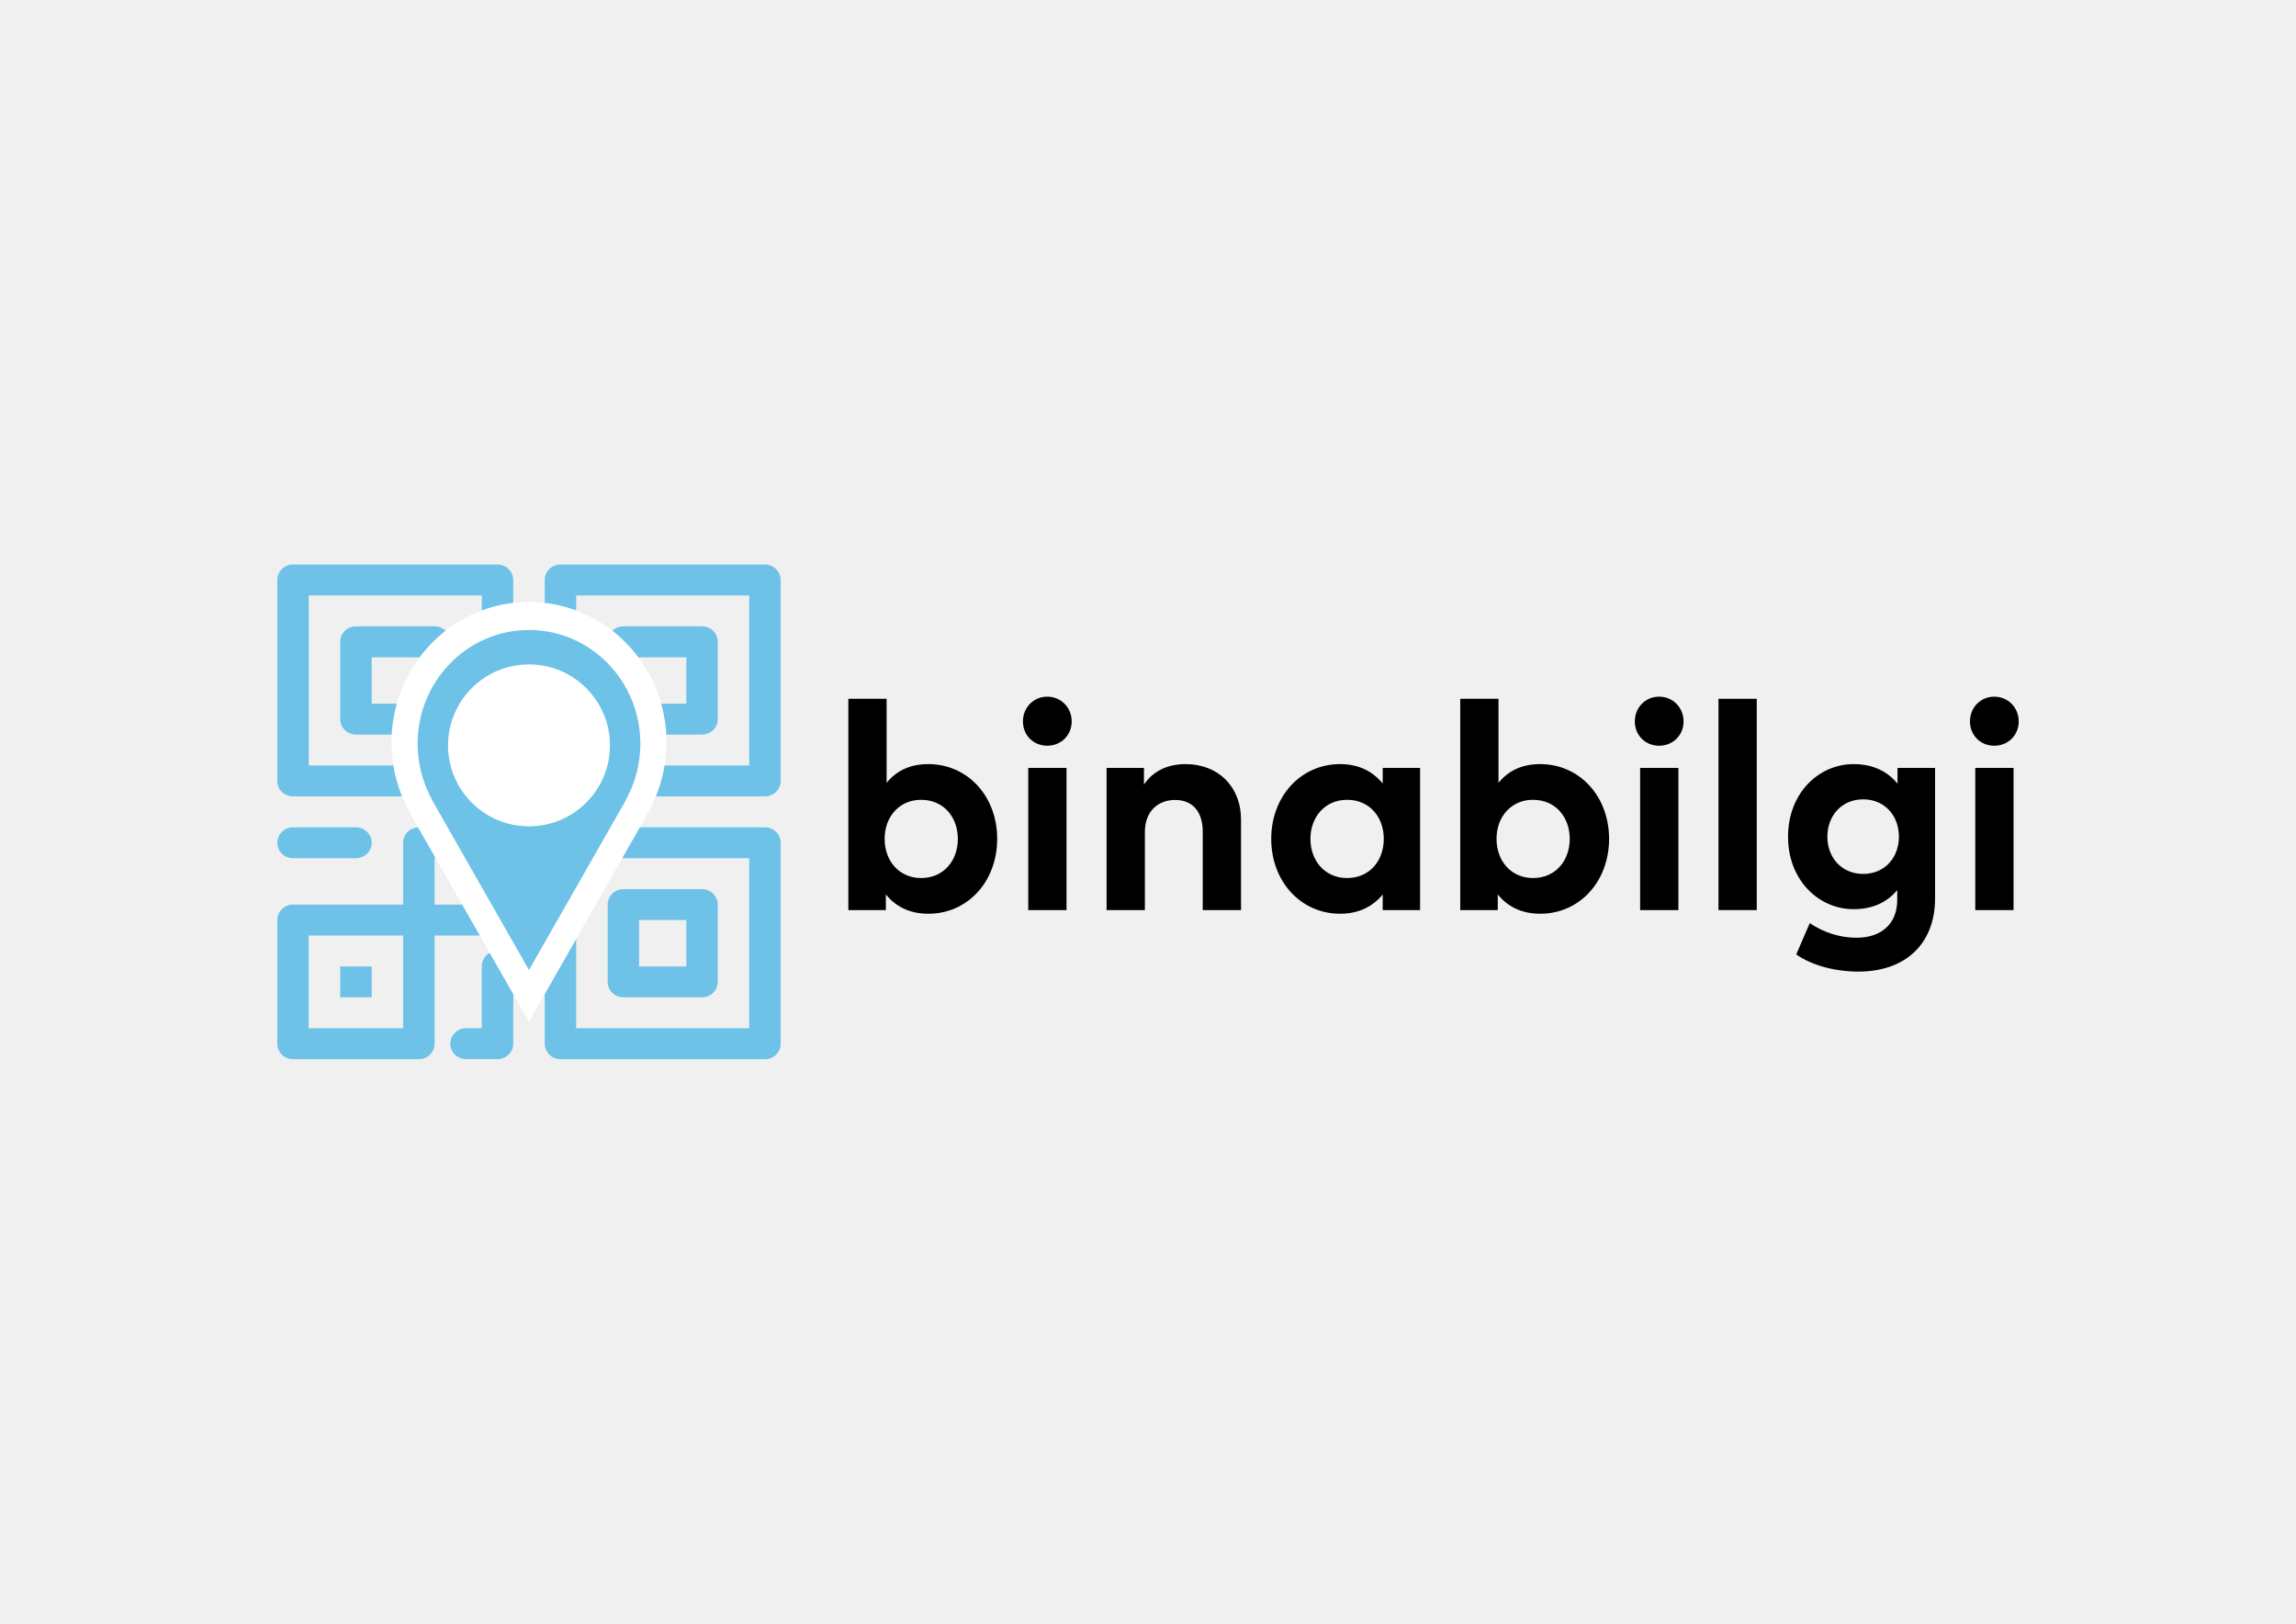
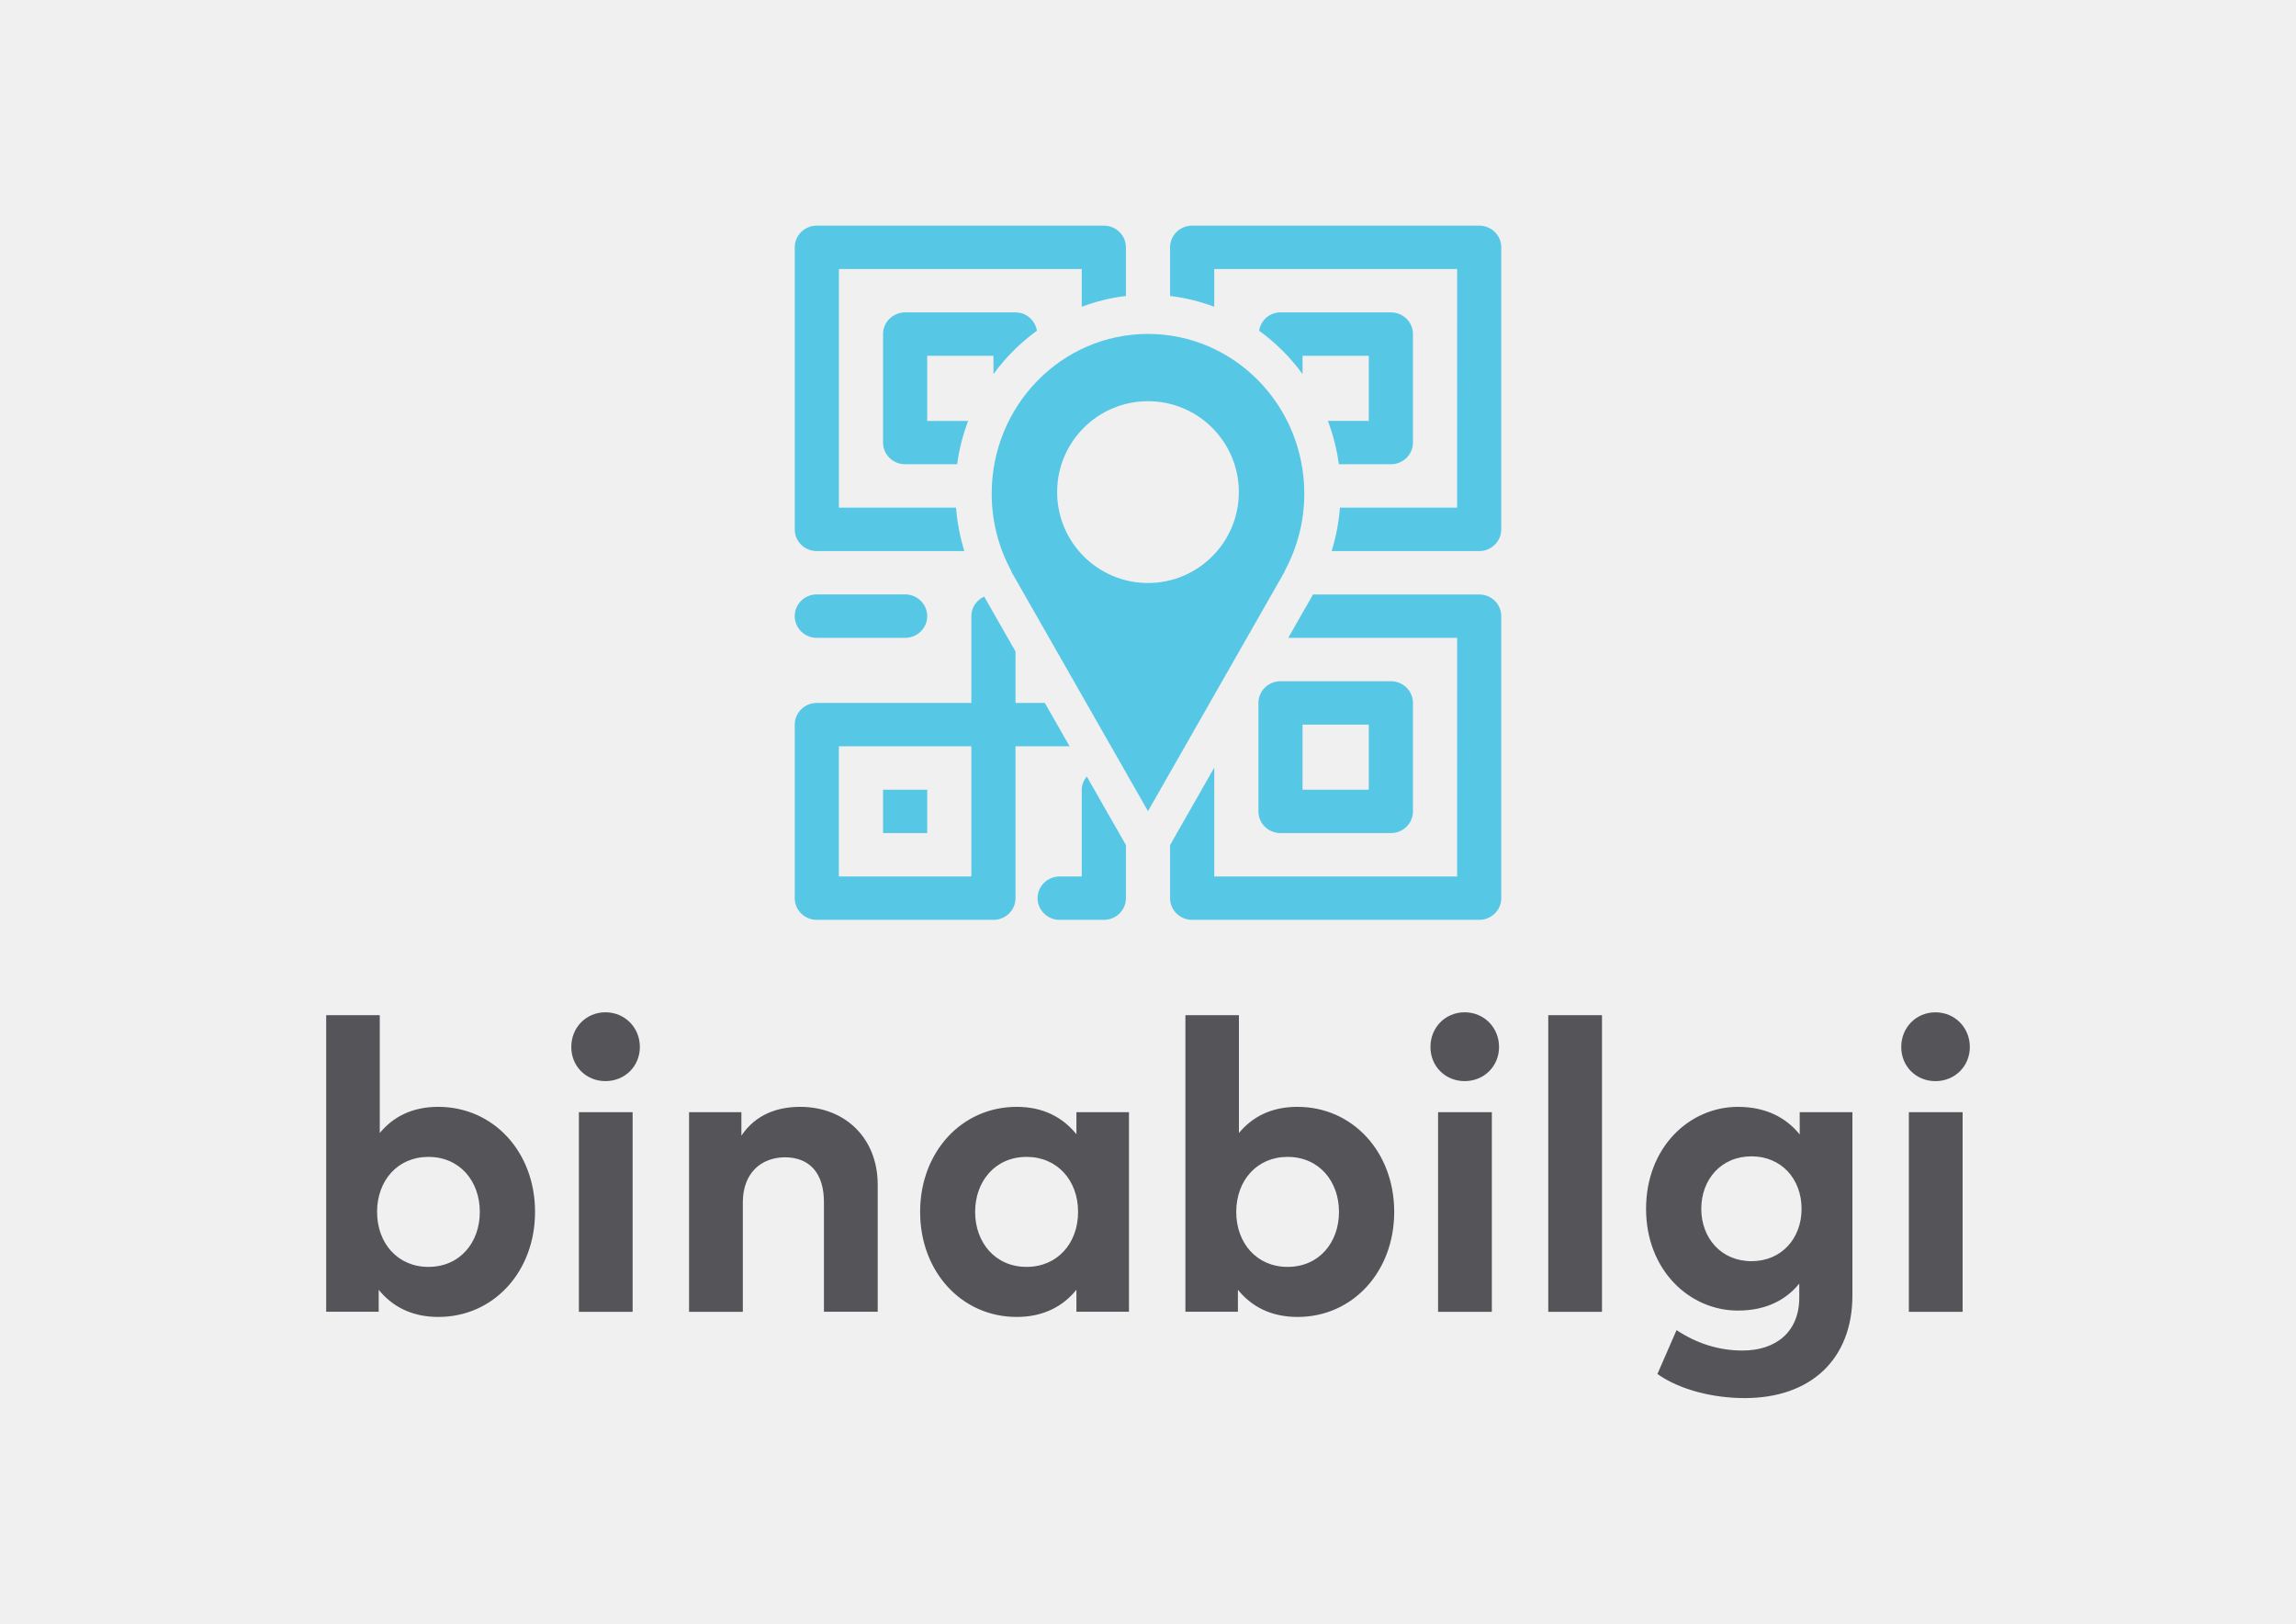
- <svg xmlns="http://www.w3.org/2000/svg" xmlns:xlink="http://www.w3.org/1999/xlink" width="297mm" height="210mm" viewBox="0 0 297 210" version="1.1" id="svg5" xml:space="preserve">
+ <svg xmlns="http://www.w3.org/2000/svg" width="297mm" height="210mm" viewBox="0 0 297 210" version="1.1" id="svg5" xml:space="preserve">
  <defs id="defs2">
    <g id="g256">
      <symbol overflow="visible" id="glyph0-0">
        <path style="stroke:none" d="M 2.062,0 H 15.766 V -21.125 H 2.062 Z M 5.266,-3.203 V -17.938 h 7.312 v 14.734 z m 0,0" id="path214" />
      </symbol>
      <symbol overflow="visible" id="glyph0-1">
        <path style="stroke:none" d="M 10.281,-15.016 C 8.312,-15.016 6.938,-14.25 6,-13.094 v -8.641 H 2.062 V 0 H 5.922 V -1.609 C 6.875,-0.438 8.266,0.375 10.297,0.375 c 4.031,0 7.078,-3.297 7.078,-7.703 0,-4.391 -3.047,-7.688 -7.094,-7.688 z m -0.734,3.672 c 2.328,0 3.781,1.797 3.781,4.016 0,2.234 -1.453,4.031 -3.781,4.031 -2.219,0 -3.75,-1.719 -3.75,-4.031 0,-2.297 1.531,-4.016 3.75,-4.016 z m 0,0" id="path217" />
      </symbol>
      <symbol overflow="visible" id="glyph0-2">
        <path style="stroke:none" d="M 6,-14.625 H 2.062 V 0 H 6 Z m -1.984,-7.328 c -1.422,0 -2.5,1.125 -2.5,2.547 0,1.422 1.078,2.5 2.5,2.5 1.422,0 2.516,-1.078 2.516,-2.5 0,-1.422 -1.094,-2.547 -2.516,-2.547 z m 0,0" id="path220" />
      </symbol>
      <symbol overflow="visible" id="glyph0-3">
        <path style="stroke:none" d="m 10.203,-15.016 c -1.656,0 -3.266,0.562 -4.297,2.109 V -14.625 H 2.062 V 0 H 6 v -8.016 c 0,-2.203 1.406,-3.312 3.109,-3.312 1.781,0 2.844,1.172 2.844,3.281 V 0 h 3.938 v -9.312 c 0,-3.391 -2.359,-5.703 -5.688,-5.703 z m 0,0" id="path223" />
      </symbol>
      <symbol overflow="visible" id="glyph0-4">
        <path style="stroke:none" d="M 16.469,-14.625 H 12.625 v 1.609 c -0.969,-1.188 -2.375,-2 -4.391,-2 -4.016,0 -7.078,3.297 -7.078,7.688 0,4.406 3.062,7.703 7.078,7.703 2.016,0 3.438,-0.812 4.391,-1.984 V 0 h 3.844 z m -7.5,3.281 c 2.25,0 3.766,1.719 3.766,4.016 0,2.312 -1.516,4.031 -3.766,4.031 -2.312,0 -3.781,-1.797 -3.781,-4.031 0,-2.219 1.469,-4.016 3.781,-4.016 z m 0,0" id="path226" />
      </symbol>
      <symbol overflow="visible" id="glyph0-5">
        <path style="stroke:none" d="M 6,-21.734 H 2.062 V 0 H 6 Z m 0,0" id="path229" />
      </symbol>
      <symbol overflow="visible" id="glyph0-6">
        <path style="stroke:none" d="m 7.891,-15.016 c -3.562,0 -6.734,2.969 -6.734,7.469 0,4.484 3.172,7.453 6.734,7.453 2.031,0 3.5,-0.75 4.5,-1.969 v 1.016 c 0,2.531 -1.719,3.891 -4.172,3.891 -1.75,0 -3.359,-0.531 -4.828,-1.5 L 2,4.562 c 1.641,1.156 4.078,1.766 6.391,1.766 4.828,0 7.891,-2.844 7.891,-7.531 V -14.625 H 12.422 V -13 c -1,-1.234 -2.484,-2.016 -4.531,-2.016 z m 1,3.625 c 2.188,0 3.672,1.656 3.672,3.844 0,2.172 -1.484,3.828 -3.672,3.828 -2.25,0 -3.688,-1.719 -3.688,-3.828 0,-2.125 1.438,-3.844 3.688,-3.844 z m 0,0" id="path232" />
      </symbol>
      <symbol overflow="visible" id="glyph1-0">
        <path style="stroke:none" d="M 1.031,0 H 7.891 V -10.562 H 1.031 Z m 1.609,-1.594 v -7.375 H 6.281 v 7.375 z m 0,0" id="path235" />
      </symbol>
      <symbol overflow="visible" id="glyph1-1">
        <path style="stroke:none" d="M 5.141,-7.516 C 4.156,-7.516 3.469,-7.125 3,-6.547 V -10.875 H 1.031 V 0 h 1.922 v -0.812 c 0.484,0.594 1.188,1 2.188,1 2.016,0 3.547,-1.656 3.547,-3.844 0,-2.203 -1.531,-3.859 -3.547,-3.859 z m -0.359,1.844 c 1.156,0 1.875,0.891 1.875,2.016 0,1.109 -0.719,2.016 -1.875,2.016 -1.125,0 -1.891,-0.859 -1.891,-2.016 0,-1.156 0.766,-2.016 1.891,-2.016 z m 0,0" id="path238" />
      </symbol>
      <symbol overflow="visible" id="glyph1-2">
        <path style="stroke:none" d="M 3,-7.312 H 1.031 V 0 H 3 Z m -1,-3.656 c -0.703,0 -1.25,0.547 -1.25,1.266 0,0.703 0.547,1.25 1.25,1.25 0.719,0 1.266,-0.547 1.266,-1.25 0,-0.719 -0.547,-1.266 -1.266,-1.266 z m 0,0" id="path241" />
      </symbol>
      <symbol overflow="visible" id="glyph1-3">
        <path style="stroke:none" d="m 5.109,-7.516 c -0.844,0 -1.641,0.281 -2.156,1.062 V -7.312 H 1.031 V 0 H 3 v -4 c 0,-1.109 0.703,-1.656 1.547,-1.656 0.906,0 1.438,0.578 1.438,1.641 V 0 h 1.969 v -4.656 c 0,-1.703 -1.188,-2.859 -2.844,-2.859 z m 0,0" id="path244" />
      </symbol>
      <symbol overflow="visible" id="glyph1-4">
        <path style="stroke:none" d="M 8.234,-7.312 H 6.312 V -6.5 C 5.828,-7.109 5.125,-7.516 4.125,-7.516 c -2.016,0 -3.547,1.656 -3.547,3.859 0,2.188 1.531,3.844 3.547,3.844 1,0 1.703,-0.406 2.188,-1 V 0 h 1.922 z m -3.75,1.641 c 1.125,0 1.891,0.859 1.891,2.016 0,1.156 -0.766,2.016 -1.891,2.016 -1.156,0 -1.891,-0.906 -1.891,-2.016 0,-1.125 0.734,-2.016 1.891,-2.016 z m 0,0" id="path247" />
      </symbol>
      <symbol overflow="visible" id="glyph1-5">
        <path style="stroke:none" d="M 3,-10.875 H 1.031 V 0 H 3 Z m 0,0" id="path250" />
      </symbol>
      <symbol overflow="visible" id="glyph1-6">
        <path style="stroke:none" d="m 3.953,-7.516 c -1.781,0 -3.375,1.5 -3.375,3.734 0,2.25 1.594,3.734 3.375,3.734 1,0 1.75,-0.375 2.25,-0.984 v 0.516 c 0,1.25 -0.875,1.938 -2.094,1.938 -0.875,0 -1.672,-0.266 -2.406,-0.75 L 1,2.281 c 0.812,0.578 2.047,0.875 3.203,0.875 2.406,0 3.938,-1.406 3.938,-3.766 V -7.312 H 6.219 V -6.5 c -0.5,-0.609 -1.25,-1.016 -2.266,-1.016 z m 0.484,1.812 c 1.109,0 1.844,0.828 1.844,1.922 0,1.094 -0.734,1.922 -1.844,1.922 -1.109,0 -1.828,-0.859 -1.828,-1.922 0,-1.062 0.719,-1.922 1.828,-1.922 z m 0,0" id="path253" />
      </symbol>
    </g>
  </defs>
  <g id="layer1">
-     <g style="fill:#000000;fill-opacity:1" id="g330" transform="matrix(1.257374,0,0,1.257374,-646.679,-203.3414)">
-       <use xlink:href="#glyph0-1" x="599.522" y="255.331" id="use312" />
-       <use xlink:href="#glyph0-2" x="618.03" y="255.331" id="use314" />
-       <use xlink:href="#glyph0-3" x="626.091" y="255.331" id="use316" />
-       <use xlink:href="#glyph0-4" x="643.934" y="255.331" id="use318" />
-       <use xlink:href="#glyph0-1" x="662.472" y="255.331" id="use320" />
-       <use xlink:href="#glyph0-2" x="680.979" y="255.331" id="use322" />
-       <use xlink:href="#glyph0-5" x="689.04" y="255.331" id="use324" />
-       <use xlink:href="#glyph0-6" x="697.101" y="255.331" id="use326" />
-       <use xlink:href="#glyph0-2" x="715.458" y="255.331" id="use328" />
+     <g id="g452" transform="matrix(1.764737,0,0,1.764737,-604.0819,-718.0396)">
+       <path style="fill:#545459;fill-opacity:1;fill-rule:nonzero;stroke:none" d="m 374.428,488 c -1.961,0 -3.336,0.77 -4.285,1.918 v -8.637 h -3.926 v 21.738 h 3.848 v -1.613 c 0.953,1.176 2.355,1.992 4.379,1.992 4.031,0 7.082,-3.305 7.082,-7.699 0,-4.395 -3.051,-7.699 -7.098,-7.699 m -0.723,3.668 c 2.324,0 3.773,1.797 3.773,4.031 0,2.234 -1.449,4.031 -3.773,4.031 -2.234,0 -3.758,-1.723 -3.758,-4.031 0,-2.309 1.523,-4.031 3.758,-4.031 m 14.973,-3.277 h -3.938 v 14.629 h 3.938 z m -1.992,-7.32 c -1.418,0 -2.504,1.117 -2.504,2.539 0,1.418 1.086,2.504 2.504,2.504 1.422,0 2.523,-1.086 2.523,-2.504 0,-1.422 -1.102,-2.539 -2.523,-2.539 m 14.266,6.93 c -1.66,0 -3.262,0.559 -4.301,2.113 v -1.723 h -3.836 v 14.629 h 3.941 v -8.016 c 0,-2.203 1.402,-3.305 3.094,-3.305 1.797,0 2.852,1.164 2.852,3.273 v 8.047 h 3.941 v -9.312 c 0,-3.398 -2.371,-5.707 -5.691,-5.707 m 24.109,0.391 h -3.852 v 1.617 c -0.965,-1.191 -2.371,-2.008 -4.379,-2.008 -4.027,0 -7.078,3.305 -7.078,7.699 0,4.395 3.051,7.699 7.078,7.699 2.008,0 3.43,-0.816 4.379,-1.992 v 1.613 h 3.852 z m -7.504,3.277 c 2.25,0 3.773,1.723 3.773,4.031 0,2.309 -1.523,4.031 -3.773,4.031 -2.309,0 -3.773,-1.797 -3.773,-4.031 0,-2.234 1.465,-4.031 3.773,-4.031 m 19.852,-3.668 c -1.965,0 -3.336,0.77 -4.289,1.918 v -8.637 h -3.922 v 21.738 h 3.848 v -1.613 c 0.949,1.176 2.355,1.992 4.379,1.992 4.027,0 7.078,-3.305 7.078,-7.699 0,-4.395 -3.051,-7.699 -7.094,-7.699 m -0.727,3.668 c 2.324,0 3.773,1.797 3.773,4.031 0,2.234 -1.449,4.031 -3.773,4.031 -2.234,0 -3.758,-1.723 -3.758,-4.031 0,-2.309 1.523,-4.031 3.758,-4.031 m 14.977,-3.277 h -3.941 v 14.629 h 3.941 z m -1.992,-7.32 c -1.422,0 -2.508,1.117 -2.508,2.539 0,1.418 1.086,2.504 2.508,2.504 1.418,0 2.52,-1.086 2.52,-2.504 0,-1.422 -1.102,-2.539 -2.52,-2.539 m 10.066,0.211 h -3.938 v 21.738 h 3.938 z m 9.965,6.719 c -3.562,0 -6.734,2.973 -6.734,7.473 0,4.484 3.172,7.457 6.734,7.457 2.023,0 3.5,-0.754 4.496,-1.977 v 1.027 c 0,2.52 -1.719,3.879 -4.164,3.879 -1.75,0 -3.367,-0.527 -4.832,-1.496 l -1.402,3.215 c 1.645,1.164 4.09,1.766 6.398,1.766 4.832,0 7.895,-2.836 7.895,-7.531 v -13.422 h -3.863 v 1.633 c -0.996,-1.238 -2.488,-2.023 -4.527,-2.023 m 0.996,3.625 c 2.188,0 3.668,1.66 3.668,3.848 0,2.176 -1.48,3.836 -3.668,3.836 -2.25,0 -3.684,-1.723 -3.684,-3.836 0,-2.129 1.434,-3.848 3.684,-3.848 m 15.473,-3.234 h -3.941 v 14.629 h 3.941 z m -1.992,-7.32 c -1.422,0 -2.508,1.117 -2.508,2.539 0,1.418 1.086,2.504 2.508,2.504 1.418,0 2.52,-1.086 2.52,-2.504 0,-1.422 -1.102,-2.539 -2.52,-2.539" id="path241-3" />
+       <path style="fill:#57c7e6;fill-opacity:1;fill-rule:nonzero;stroke:none" d="m 452.35,472.707 v -20.668 c 0,-0.883 -0.727,-1.59 -1.617,-1.59 H 438.553 l -1.816,3.18 h 12.379 l -0.004,17.488 h -17.801 v -7.977 l -3.238,5.676 v 3.891 c 0,0.879 0.727,1.59 1.621,1.59 h 21.039 c 0.891,0 1.617,-0.711 1.617,-1.59 m 0,-27.031 v -20.668 c 0,-0.879 -0.727,-1.59 -1.617,-1.59 h -21.039 c -0.895,0 -1.621,0.711 -1.621,1.59 v 3.566 c 1.129,0.129 2.207,0.406 3.238,0.789 v -2.766 h 17.805 l -0.004,17.488 h -8.586 c -0.09,1.102 -0.293,2.164 -0.609,3.184 h 10.816 c 0.891,0 1.617,-0.711 1.617,-1.594 m -9.711,-12.719 v 4.773 h -2.996 c 0.379,1.008 0.652,2.07 0.805,3.176 h 3.812 c 0.891,0 1.617,-0.711 1.617,-1.59 v -7.949 c 0,-0.879 -0.723,-1.59 -1.617,-1.59 h -8.094 c -0.805,0 -1.441,0.586 -1.566,1.344 1.219,0.879 2.289,1.953 3.184,3.176 v -1.34 z m -6.473,23.852 c -0.891,0 -1.617,0.711 -1.617,1.59 v 7.949 c 0,0.879 0.723,1.59 1.617,1.59 h 8.094 c 0.891,0 1.617,-0.711 1.617,-1.59 v -7.949 c 0,-0.879 -0.723,-1.59 -1.617,-1.59 z m 1.617,3.18 h 4.855 v 4.77 h -4.855 z m -11.328,-28.633 c -6.328,0 -11.457,5.242 -11.457,11.707 0,2.066 0.531,4.008 1.453,5.695 h -0.023 l 10.027,17.574 10.027,-17.574 h -0.023 c 0.922,-1.688 1.453,-3.629 1.453,-5.695 0,-6.465 -5.129,-11.707 -11.457,-11.707 m 6.66,11.59 c 0,3.68 -2.98,6.664 -6.66,6.664 -3.68,0 -6.66,-2.984 -6.66,-6.664 0,-3.676 2.98,-6.66 6.66,-6.66 3.68,0 6.66,2.984 6.66,6.66 M 421.6,429.363 c 1.031,-0.383 2.109,-0.66 3.238,-0.789 v -3.566 c 0,-0.879 -0.727,-1.59 -1.621,-1.59 h -21.039 c -0.891,0 -1.617,0.711 -1.617,1.59 v 20.668 c 0,0.883 0.723,1.594 1.617,1.594 h 10.816 c -0.316,-1.02 -0.52,-2.082 -0.609,-3.184 h -8.586 v -17.488 h 17.801 z m -21.039,22.676 c 0,0.879 0.727,1.59 1.617,1.59 h 6.473 c 0.895,0 1.621,-0.711 1.621,-1.59 0,-0.883 -0.727,-1.594 -1.621,-1.594 h -6.473 c -0.895,0 -1.617,0.711 -1.617,1.594 m 9.711,-14.309 v -4.773 h 4.855 v 1.34 c 0.895,-1.223 1.965,-2.297 3.188,-3.176 -0.129,-0.758 -0.766,-1.344 -1.57,-1.344 h -8.09 c -0.895,0 -1.621,0.711 -1.621,1.59 v 7.949 c 0,0.879 0.727,1.59 1.621,1.59 h 3.812 c 0.148,-1.105 0.422,-2.168 0.805,-3.176 z m -9.711,22.258 v 12.719 c 0,0.879 0.723,1.59 1.617,1.59 h 12.949 c 0.895,0 1.617,-0.711 1.617,-1.59 v -11.129 h 3.965 l -1.816,-3.18 h -2.148 v -3.77 l -2.297,-4.023 c -0.551,0.254 -0.941,0.793 -0.941,1.434 v 6.359 h -11.328 c -0.891,0 -1.617,0.711 -1.617,1.59 m 3.234,1.586 h 9.711 v 9.543 h -9.711 z m 3.238,6.363 h 3.238 v -3.18 h -3.238 z m 11.328,4.77 c 0,0.879 0.727,1.59 1.621,1.59 h 3.234 c 0.895,0 1.621,-0.711 1.621,-1.59 v -3.891 l -2.871,-5.031 c -0.219,0.273 -0.367,0.598 -0.367,0.973 v 6.359 h -1.617 c -0.895,0 -1.621,0.711 -1.621,1.59" id="path247-6" />
    </g>
-     <path style="fill:#6ec2e8;fill-opacity:1;fill-rule:nonzero;stroke:none;stroke-width:1.257" d="M 64.356,73.011 H 37.902 c -1.125,0 -2.033,0.894 -2.033,2.004 v 25.987 c 0,1.105 0.909,1.999 2.033,1.999 h 26.454 c 1.125,0 2.038,-0.894 2.038,-1.999 V 75.015 c 0,-1.11 -0.914,-2.004 -2.038,-2.004 m -2.033,25.992 H 39.94 V 77.014 H 62.323 Z M 46.041,95.005 h 10.177 c 1.125,0 2.033,-0.894 2.033,-1.999 v -9.995 c 0,-1.11 -0.909,-2.004 -2.033,-2.004 H 46.041 c -1.12,0 -2.033,0.894 -2.033,2.004 v 9.995 c 0,1.105 0.914,1.999 2.033,1.999 m 2.038,-9.995 h 6.105 v 5.997 H 48.079 Z M 98.953,73.011 H 72.495 c -1.12,0 -2.033,0.894 -2.033,2.004 v 25.987 c 0,1.105 0.914,1.999 2.033,1.999 H 98.953 c 1.12,0 2.033,-0.894 2.033,-1.999 V 75.015 c 0,-1.11 -0.914,-2.004 -2.033,-2.004 m -2.038,25.992 H 74.533 V 77.014 H 96.915 Z M 80.638,95.005 h 10.177 c 1.12,0 2.033,-0.894 2.033,-1.999 v -9.995 c 0,-1.11 -0.914,-2.004 -2.033,-2.004 H 80.638 c -1.125,0 -2.033,0.894 -2.033,2.004 v 9.995 c 0,1.105 0.909,1.999 2.033,1.999 m 2.033,-9.995 h 6.105 v 5.997 H 82.671 Z M 98.953,106.999 H 72.495 c -1.12,0 -2.033,0.894 -2.033,1.999 v 25.992 c 0,1.105 0.914,1.999 2.033,1.999 H 98.953 c 1.12,0 2.033,-0.894 2.033,-1.999 v -25.992 c 0,-1.105 -0.914,-1.999 -2.033,-1.999 z m -2.038,25.987 H 74.533 V 110.997 H 96.915 Z m -16.277,-3.998 h 10.177 c 1.12,0 2.033,-0.894 2.033,-1.999 v -9.995 c 0,-1.105 -0.914,-1.999 -2.033,-1.999 H 80.638 c -1.125,0 -2.033,0.894 -2.033,1.999 v 9.995 c 0,1.105 0.909,1.999 2.033,1.999 m 2.033,-9.995 h 6.105 v 5.997 H 82.671 Z M 64.356,106.999 H 54.184 c -1.125,0 -2.038,0.894 -2.038,1.999 v 7.996 H 37.902 c -1.125,0 -2.033,0.894 -2.033,1.999 v 15.997 c 0,1.105 0.909,1.999 2.033,1.999 H 54.184 c 1.12,0 2.033,-0.894 2.033,-1.999 v -13.998 h 8.139 c 1.125,0 2.038,-0.889 2.038,-1.999 v -9.995 c 0,-1.105 -0.914,-1.999 -2.038,-1.999 M 52.146,132.986 H 39.935 V 120.992 H 52.146 Z m 10.177,-15.992 h -6.105 v -5.997 h 6.105 z m -26.454,-7.996 c 0,-1.105 0.909,-1.999 2.033,-1.999 h 8.139 c 1.125,0 2.038,0.894 2.038,1.999 0,1.105 -0.914,1.999 -2.038,1.999 h -8.139 c -1.125,0 -2.033,-0.894 -2.033,-1.999 m 12.21,19.99 h -4.072 v -3.998 h 4.072 z m 18.315,-3.998 v 9.995 c 0,1.105 -0.914,1.999 -2.038,1.999 h -4.072 c -1.12,0 -2.033,-0.894 -2.033,-1.999 0,-1.105 0.914,-1.999 2.033,-1.999 h 2.038 v -7.996 c 0,-1.105 0.909,-1.999 2.033,-1.999 1.125,0 2.038,0.894 2.038,1.999 z m 0,0" id="path356" />
-     <path style="fill:#ffffff;fill-opacity:1;fill-rule:nonzero;stroke:none;stroke-width:1.257" d="m 86.213,96.022 c 0,-10.034 -7.962,-18.168 -17.785,-18.168 -9.823,0 -17.785,8.134 -17.785,18.168 0,3.212 0.825,6.228 2.254,8.846 h -0.036 l 15.565,27.279 15.56,-27.279 h -0.036 c 1.434,-2.618 2.259,-5.634 2.259,-8.846" id="path358" />
-     <path style="fill:#6ec2e8;fill-opacity:1;fill-rule:nonzero;stroke:none;stroke-width:1.257" d="m 82.834,96.193 c 0,-8.124 -6.449,-14.715 -14.406,-14.715 -7.957,0 -14.406,6.591 -14.406,14.715 0,2.603 0.668,5.044 1.827,7.166 h -0.029 l 12.608,22.097 12.608,-22.097 h -0.029 c 1.159,-2.122 1.827,-4.563 1.827,-7.166" id="path360" />
-     <path style="fill:#ffffff;fill-opacity:1;fill-rule:nonzero;stroke:none;stroke-width:1.257" d="m 68.428,106.871 c 5.781,0 10.472,-4.686 10.472,-10.467 0,-5.786 -4.691,-10.472 -10.472,-10.472 -5.781,0 -10.472,4.686 -10.472,10.472 0,5.781 4.691,10.467 10.472,10.467" id="path362" />
  </g>
</svg>
